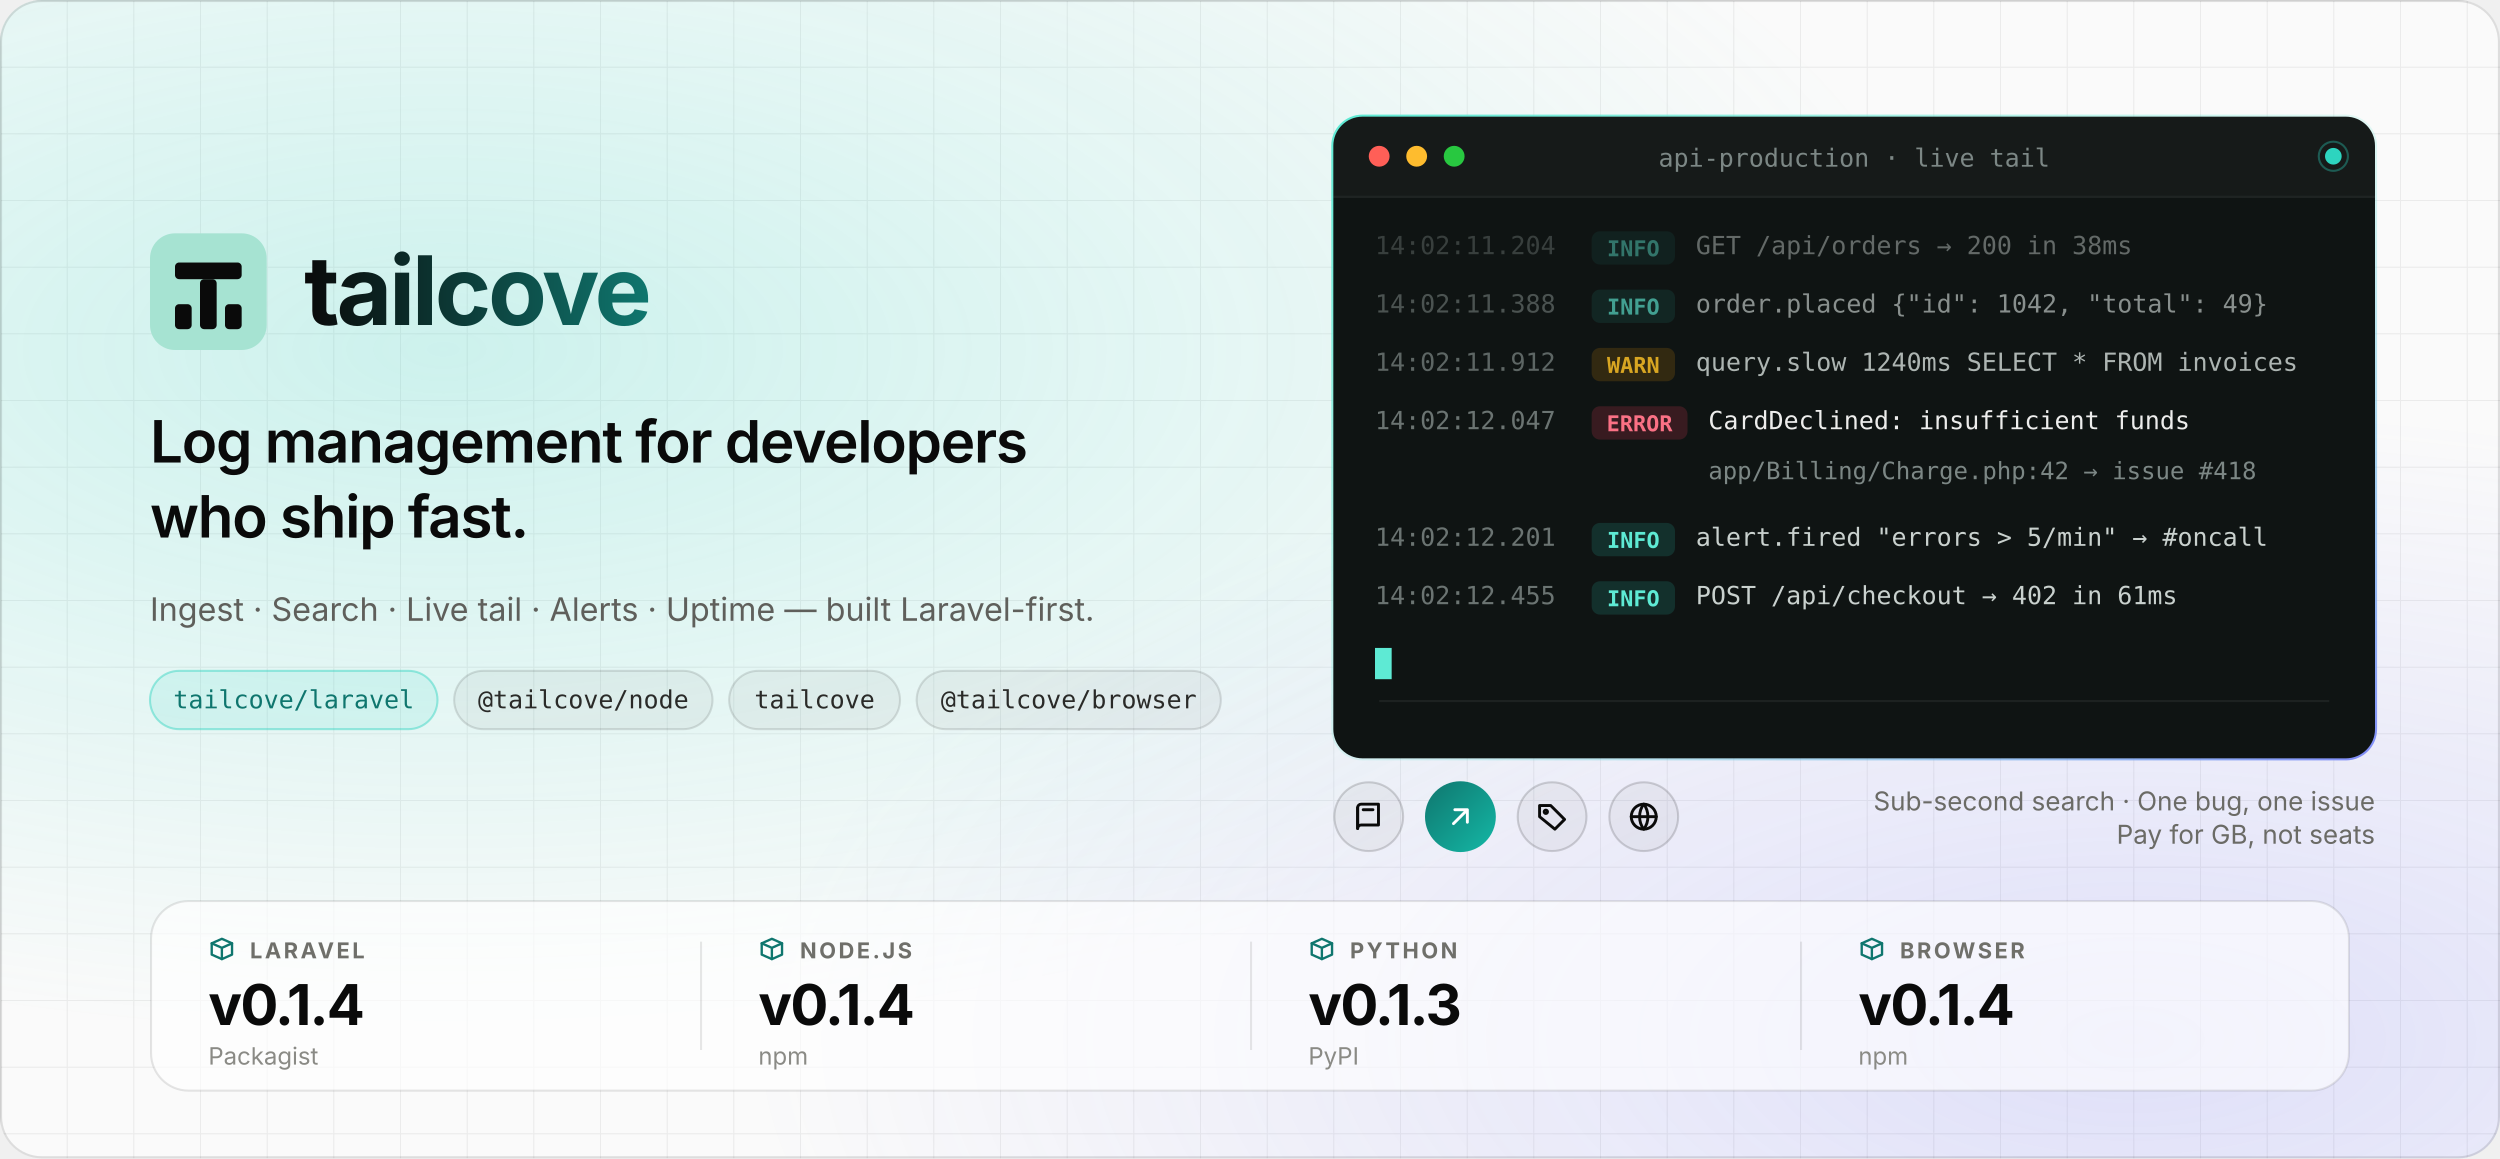
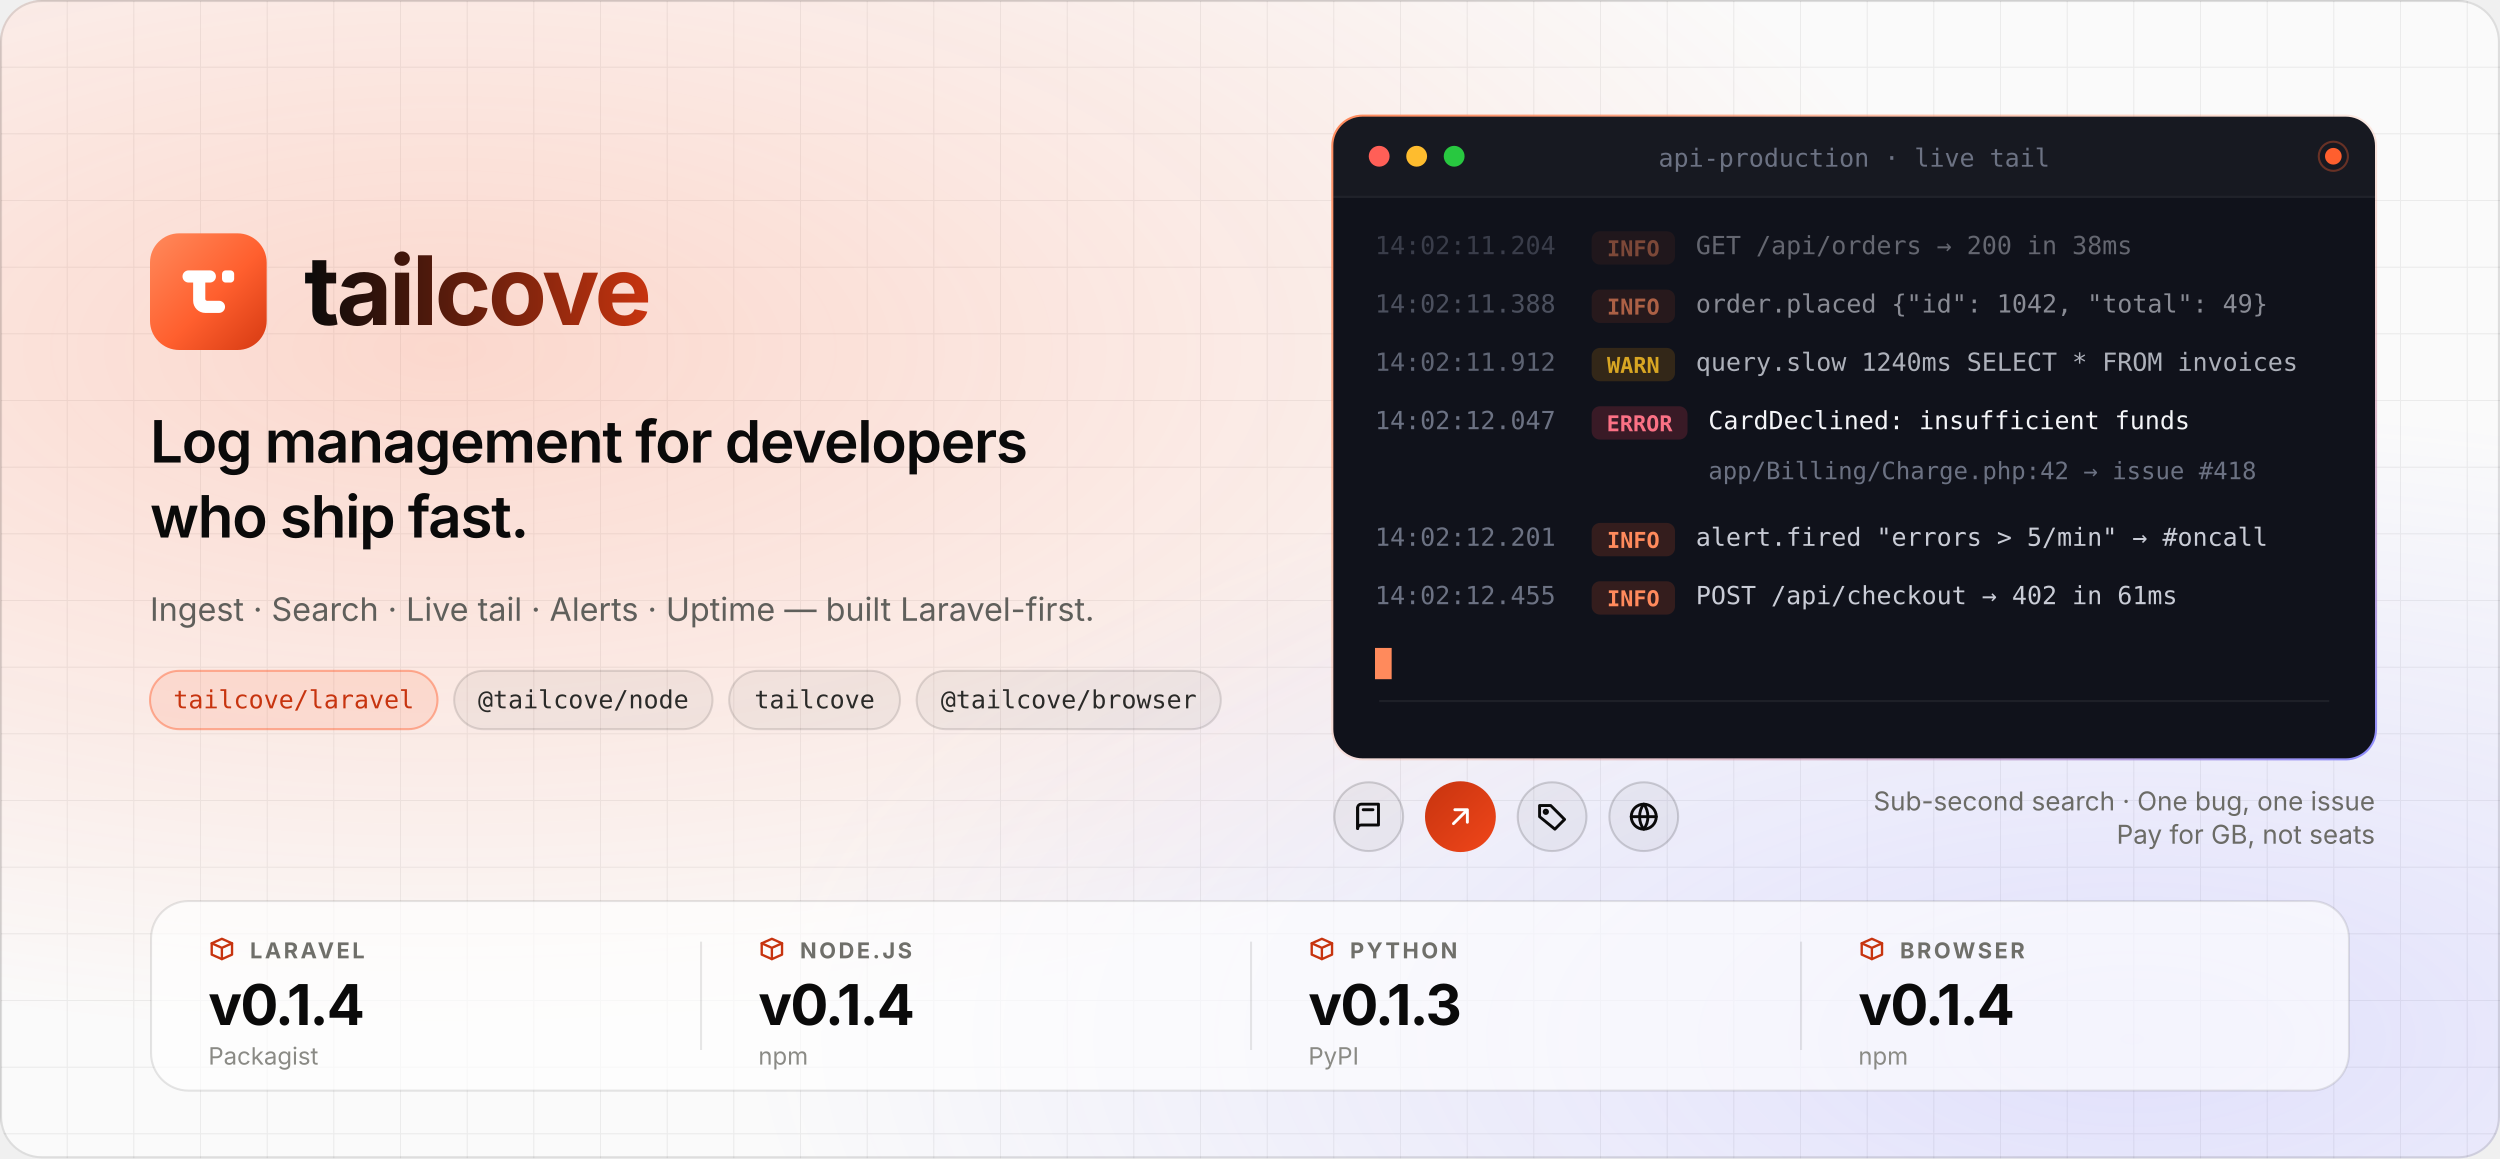
<svg xmlns="http://www.w3.org/2000/svg" width="1200" height="556" viewBox="0 0 1200 556" role="img" aria-label="Tailcove — log management for developers who ship fast">
  <defs>
    <radialGradient id="g1" cx="0.18" cy="0.3" r="0.6">
-       <stop offset="0" stop-color="#2DD4BF" stop-opacity="0.22" />
-       <stop offset="1" stop-color="#2DD4BF" stop-opacity="0" />
+       <stop offset="0" stop-color="#FF5F2E" stop-opacity="0.22" />
+       <stop offset="1" stop-color="#FF5F2E" stop-opacity="0" />
    </radialGradient>
    <radialGradient id="g2" cx="0.85" cy="0.9" r="0.55">
-       <stop offset="0" stop-color="#6366F1" stop-opacity="0.18" />
-       <stop offset="1" stop-color="#6366F1" stop-opacity="0" />
+       <stop offset="0" stop-color="#6D6AFF" stop-opacity="0.18" />
+       <stop offset="1" stop-color="#6D6AFF" stop-opacity="0" />
    </radialGradient>
    <linearGradient id="ring" x1="0" y1="0" x2="1" y2="1">
-       <stop offset="0" stop-color="#5EEAD4" />
-       <stop offset="0.5" stop-color="#5EEAD4" stop-opacity="0.15" />
-       <stop offset="1" stop-color="#818CF8" />
+       <stop offset="0" stop-color="#FF8A5C" />
+       <stop offset="0.5" stop-color="#FF8A5C" stop-opacity="0.15" />
+       <stop offset="1" stop-color="#8B8CFF" />
    </linearGradient>
    <linearGradient id="wordmark" x1="0" y1="0" x2="1" y2="0">
      <stop offset="0" stop-color="#0A0A0A" />
-       <stop offset="1" stop-color="#0F766E" />
+       <stop offset="1" stop-color="#C7340F" />
    </linearGradient>
    <pattern id="grid" width="32" height="32" patternUnits="userSpaceOnUse">
      <path d="M32 0H0V32" fill="none" stroke="#000000" stroke-opacity="0.06" />
    </pattern>
    <clipPath id="card">
      <rect x="640" y="56" width="500" height="308" rx="14" />
    </clipPath>
    <clipPath id="heroClip">
      <rect width="1200" height="556" rx="20" />
    </clipPath>
  </defs>
  <g clip-path="url(#heroClip)">
    <rect width="1200" height="556" fill="#FAFAFA" />
    <rect width="1200" height="556" fill="url(#grid)" />
    <rect width="1200" height="556" fill="url(#g1)" />
    <rect width="1200" height="556" fill="url(#g2)" />
    <g transform="translate(72 112)">
-       <rect x="0" y="0" width="56" height="56" rx="12" fill="#A6E3D2" />
-       <g fill="#0A0A0A">
-         <rect x="12" y="14" width="32" height="8" rx="2" />
-         <rect x="24" y="22" width="8" height="24" rx="2" />
-         <rect x="12" y="34" width="8" height="12" rx="2" />
-         <rect x="36" y="34" width="8" height="12" rx="2" />
+       <linearGradient id="tcTile1" x1="0" y1="0" x2="56.0" y2="56.0" gradientUnits="userSpaceOnUse">
+         <stop offset="0" stop-color="#FF8A5C" />
+         <stop offset="0.55" stop-color="#FF5F2E" />
+         <stop offset="1" stop-color="#D63A12" />
+       </linearGradient>
+       <rect width="56.0" height="56.0" rx="14" fill="url(#tcTile1)" />
+       <g transform="scale(1.75) translate(6 6) scale(0.8333)" fill="#FFFFFF">
+         <rect x="3.5" y="5" width="11" height="4" rx="2" />
+         <rect x="16.5" y="5" width="4" height="4" rx="1.2" />
+         <path d="M7 7v8c0 2.2 1.8 4 4 4h4.5a2 2 0 0 0 0-4h-3.9a.6.6 0 0 1-.6-.6V7Z" />
      </g>
      <text x="74" y="44" font-family="ui-sans-serif, -apple-system, 'Segoe UI', Inter, Helvetica, Arial, sans-serif" font-size="46" font-weight="700" letter-spacing="-1.5" fill="url(#wordmark)" textLength="194" lengthAdjust="spacingAndGlyphs">tailcove</text>
    </g>
    <g font-family="ui-sans-serif, -apple-system, 'Segoe UI', Inter, Helvetica, Arial, sans-serif">
      <text x="72" y="222" font-size="28" font-weight="600" letter-spacing="-0.6" fill="#0A0A0A" textLength="480" lengthAdjust="spacingAndGlyphs">Log management for developers</text>
      <text x="72" y="258" font-size="28" font-weight="600" letter-spacing="-0.6" fill="#0A0A0A">who ship fast.</text>
      <text x="72" y="298" font-size="15.5" fill="#5F5F5B" textLength="440" lengthAdjust="spacingAndGlyphs">Ingest · Search · Live tail · Alerts · Uptime — built Laravel-first.</text>
    </g>
    <g font-family="ui-monospace, SFMono-Regular, Menlo, Consolas, monospace" font-size="12" font-weight="500">
-       <rect x="72" y="322" width="138" height="28" rx="14" fill="#2DD4BF" fill-opacity="0.12" stroke="#2DD4BF" stroke-opacity="0.45" />
-       <text x="141" y="340" text-anchor="middle" fill="#0F766E" textLength="112" lengthAdjust="spacingAndGlyphs">tailcove/laravel</text>
+       <rect x="72" y="322" width="138" height="28" rx="14" fill="#FF5F2E" fill-opacity="0.12" stroke="#FF5F2E" stroke-opacity="0.45" />
+       <text x="141" y="340" text-anchor="middle" fill="#C7340F" textLength="112" lengthAdjust="spacingAndGlyphs">tailcove/laravel</text>
      <rect x="218" y="322" width="124" height="28" rx="14" fill="#000000" fill-opacity="0.04" stroke="#000000" stroke-opacity="0.12" />
      <text x="280" y="340" text-anchor="middle" fill="#2A2A28" textLength="98" lengthAdjust="spacingAndGlyphs">@tailcove/node</text>
      <rect x="350" y="322" width="82" height="28" rx="14" fill="#000000" fill-opacity="0.04" stroke="#000000" stroke-opacity="0.12" />
      <text x="391" y="340" text-anchor="middle" fill="#2A2A28" textLength="56" lengthAdjust="spacingAndGlyphs">tailcove</text>
      <rect x="440" y="322" width="146" height="28" rx="14" fill="#000000" fill-opacity="0.04" stroke="#000000" stroke-opacity="0.12" />
      <text x="513" y="340" text-anchor="middle" fill="#2A2A28" textLength="119" lengthAdjust="spacingAndGlyphs">@tailcove/browser</text>
    </g>
    <rect x="639" y="55" width="502" height="310" rx="15" fill="url(#ring)" />
-     <rect x="640" y="56" width="500" height="308" rx="14" fill="#0F1413" />
+     <rect x="640" y="56" width="500" height="308" rx="14" fill="#10121B" />
    <g clip-path="url(#card)">
      <rect x="640" y="56" width="500" height="38" fill="#FFFFFF" fill-opacity="0.03" />
      <line x1="640" y1="94.5" x2="1140" y2="94.5" stroke="#FFFFFF" stroke-opacity="0.07" />
      <circle cx="662" cy="75" r="5" fill="#FF5F57" />
      <circle cx="680" cy="75" r="5" fill="#FEBC2E" />
      <circle cx="698" cy="75" r="5" fill="#28C840" />
-       <text x="890" y="80" text-anchor="middle" font-family="ui-monospace, SFMono-Regular, Menlo, Consolas, monospace" font-size="12" fill="#7C8785" textLength="176" lengthAdjust="spacingAndGlyphs">api-production · live tail</text>
-       <circle cx="1120" cy="75" r="4" fill="#2DD4BF" />
-       <circle cx="1120" cy="75" r="7" fill="none" stroke="#2DD4BF" stroke-opacity="0.35" />
+       <text x="890" y="80" text-anchor="middle" font-family="ui-monospace, SFMono-Regular, Menlo, Consolas, monospace" font-size="12" fill="#6C7283" textLength="176" lengthAdjust="spacingAndGlyphs">api-production · live tail</text>
+       <circle cx="1120" cy="75" r="4" fill="#FF5F2E" />
+       <circle cx="1120" cy="75" r="7" fill="none" stroke="#FF5F2E" stroke-opacity="0.35" />
      <g font-family="ui-monospace, SFMono-Regular, Menlo, Consolas, monospace" font-size="12">
        <g transform="translate(660 122)" opacity="0.45">
-           <text fill="#6B7472" textLength="84" lengthAdjust="spacingAndGlyphs">14:02:11.204</text>
-           <rect x="104" y="-11" width="40" height="16" rx="4" fill="#2DD4BF" fill-opacity="0.15" />
-           <text x="124" y="1" text-anchor="middle" font-size="10.5" font-weight="600" fill="#5EEAD4" textLength="26" lengthAdjust="spacingAndGlyphs">INFO</text>
-           <text x="154" fill="#C9D1CE" textLength="210" lengthAdjust="spacingAndGlyphs">GET /api/orders → 200 in 38ms</text>
+           <text fill="#6C7283" textLength="84" lengthAdjust="spacingAndGlyphs">14:02:11.204</text>
+           <rect x="104" y="-11" width="40" height="16" rx="4" fill="#FF5F2E" fill-opacity="0.15" />
+           <text x="124" y="1" text-anchor="middle" font-size="10.5" font-weight="600" fill="#FF8A5C" textLength="26" lengthAdjust="spacingAndGlyphs">INFO</text>
+           <text x="154" fill="#C9CCD6" textLength="210" lengthAdjust="spacingAndGlyphs">GET /api/orders → 200 in 38ms</text>
        </g>
        <g transform="translate(660 150)" opacity="0.65">
-           <text fill="#6B7472" textLength="84" lengthAdjust="spacingAndGlyphs">14:02:11.388</text>
-           <rect x="104" y="-11" width="40" height="16" rx="4" fill="#2DD4BF" fill-opacity="0.15" />
-           <text x="124" y="1" text-anchor="middle" font-size="10.5" font-weight="600" fill="#5EEAD4" textLength="26" lengthAdjust="spacingAndGlyphs">INFO</text>
-           <text x="154" fill="#C9D1CE" textLength="266" lengthAdjust="spacingAndGlyphs">order.placed {"id": 1042, "total": 49}</text>
+           <text fill="#6C7283" textLength="84" lengthAdjust="spacingAndGlyphs">14:02:11.388</text>
+           <rect x="104" y="-11" width="40" height="16" rx="4" fill="#FF5F2E" fill-opacity="0.15" />
+           <text x="124" y="1" text-anchor="middle" font-size="10.5" font-weight="600" fill="#FF8A5C" textLength="26" lengthAdjust="spacingAndGlyphs">INFO</text>
+           <text x="154" fill="#C9CCD6" textLength="266" lengthAdjust="spacingAndGlyphs">order.placed {"id": 1042, "total": 49}</text>
        </g>
        <g transform="translate(660 178)" opacity="0.85">
-           <text fill="#6B7472" textLength="84" lengthAdjust="spacingAndGlyphs">14:02:11.912</text>
+           <text fill="#6C7283" textLength="84" lengthAdjust="spacingAndGlyphs">14:02:11.912</text>
          <rect x="104" y="-11" width="40" height="16" rx="4" fill="#F59E0B" fill-opacity="0.18" />
          <text x="124" y="1" text-anchor="middle" font-size="10.5" font-weight="600" fill="#FBBF24" textLength="30" lengthAdjust="spacingAndGlyphs">WARN</text>
-           <text x="154" fill="#C9D1CE" textLength="280" lengthAdjust="spacingAndGlyphs">query.slow 1240ms SELECT * FROM invoices</text>
+           <text x="154" fill="#C9CCD6" textLength="280" lengthAdjust="spacingAndGlyphs">query.slow 1240ms SELECT * FROM invoices</text>
        </g>
        <g transform="translate(660 206)">
-           <text fill="#6B7472" textLength="84" lengthAdjust="spacingAndGlyphs">14:02:12.047</text>
+           <text fill="#6C7283" textLength="84" lengthAdjust="spacingAndGlyphs">14:02:12.047</text>
          <rect x="104" y="-11" width="46" height="16" rx="4" fill="#F43F5E" fill-opacity="0.18" />
          <text x="127" y="1" text-anchor="middle" font-size="10.5" font-weight="600" fill="#FB7185" textLength="34" lengthAdjust="spacingAndGlyphs">ERROR</text>
-           <text x="160" fill="#EDEDEC" textLength="224" lengthAdjust="spacingAndGlyphs">CardDeclined: insufficient funds</text>
+           <text x="160" fill="#F4F5F8" textLength="224" lengthAdjust="spacingAndGlyphs">CardDeclined: insufficient funds</text>
        </g>
        <g transform="translate(660 230)">
-           <text x="160" fill="#7C8785" font-size="11.5" textLength="250" lengthAdjust="spacingAndGlyphs">app/Billing/Charge.php:42 → issue #418</text>
+           <text x="160" fill="#6C7283" font-size="11.5" textLength="250" lengthAdjust="spacingAndGlyphs">app/Billing/Charge.php:42 → issue #418</text>
        </g>
        <g transform="translate(660 262)">
-           <text fill="#6B7472" textLength="84" lengthAdjust="spacingAndGlyphs">14:02:12.201</text>
-           <rect x="104" y="-11" width="40" height="16" rx="4" fill="#2DD4BF" fill-opacity="0.15" />
-           <text x="124" y="1" text-anchor="middle" font-size="10.5" font-weight="600" fill="#5EEAD4" textLength="26" lengthAdjust="spacingAndGlyphs">INFO</text>
-           <text x="154" fill="#C9D1CE" textLength="270" lengthAdjust="spacingAndGlyphs">alert.fired "errors &gt; 5/min" → #oncall</text>
+           <text fill="#6C7283" textLength="84" lengthAdjust="spacingAndGlyphs">14:02:12.201</text>
+           <rect x="104" y="-11" width="40" height="16" rx="4" fill="#FF5F2E" fill-opacity="0.15" />
+           <text x="124" y="1" text-anchor="middle" font-size="10.5" font-weight="600" fill="#FF8A5C" textLength="26" lengthAdjust="spacingAndGlyphs">INFO</text>
+           <text x="154" fill="#C9CCD6" textLength="270" lengthAdjust="spacingAndGlyphs">alert.fired "errors &gt; 5/min" → #oncall</text>
        </g>
        <g transform="translate(660 290)">
-           <text fill="#6B7472" textLength="84" lengthAdjust="spacingAndGlyphs">14:02:12.455</text>
-           <rect x="104" y="-11" width="40" height="16" rx="4" fill="#2DD4BF" fill-opacity="0.15" />
-           <text x="124" y="1" text-anchor="middle" font-size="10.5" font-weight="600" fill="#5EEAD4" textLength="26" lengthAdjust="spacingAndGlyphs">INFO</text>
-           <text x="154" fill="#C9D1CE" textLength="224" lengthAdjust="spacingAndGlyphs">POST /api/checkout → 402 in 61ms</text>
+           <text fill="#6C7283" textLength="84" lengthAdjust="spacingAndGlyphs">14:02:12.455</text>
+           <rect x="104" y="-11" width="40" height="16" rx="4" fill="#FF5F2E" fill-opacity="0.15" />
+           <text x="124" y="1" text-anchor="middle" font-size="10.5" font-weight="600" fill="#FF8A5C" textLength="26" lengthAdjust="spacingAndGlyphs">INFO</text>
+           <text x="154" fill="#C9CCD6" textLength="224" lengthAdjust="spacingAndGlyphs">POST /api/checkout → 402 in 61ms</text>
        </g>
-         <rect x="660" y="311" width="8" height="15" fill="#5EEAD4" />
+         <rect x="660" y="311" width="8" height="15" fill="#FF8A5C" />
      </g>
      <rect x="662" y="336" width="456" height="1" fill="#FFFFFF" fill-opacity="0.06" />
    </g>
    <g>
      <circle cx="657.0" cy="392" r="16.5" fill="#000000" fill-opacity="0.04" stroke="#000000" stroke-opacity="0.16" />
      <g transform="translate(649.0 384) scale(0.6666667)" fill="none" stroke="#0A0A0A" stroke-width="2.1" stroke-linecap="round" stroke-linejoin="round">
        <path d="M4 5.5A2.5 2.5 0 0 1 6.5 3H19v15H6.5A2.5 2.5 0 0 0 4 20.5z" />
        <path d="M4 20.5V5.5M8 7h7" />
      </g>
      <defs>
        <linearGradient id="rb1" x1="0" y1="0" x2="1" y2="1">
-           <stop offset="0" stop-color="#0F766E" />
-           <stop offset="1" stop-color="#14B8A6" />
+           <stop offset="0" stop-color="#C7340F" />
+           <stop offset="1" stop-color="#F0461A" />
        </linearGradient>
      </defs>
      <circle cx="701.0" cy="392" r="17.0" fill="url(#rb1)" />
      <g transform="translate(693.0 384) scale(0.6666667)" fill="none" stroke="#FFFFFF" stroke-width="2.1" stroke-linecap="round" stroke-linejoin="round">
        <path d="M7 17 17 7M8 7h9v9" />
      </g>
      <circle cx="745.0" cy="392" r="16.5" fill="#000000" fill-opacity="0.04" stroke="#000000" stroke-opacity="0.16" />
      <g transform="translate(737.0 384) scale(0.6666667)" fill="none" stroke="#0A0A0A" stroke-width="2.1" stroke-linecap="round" stroke-linejoin="round">
        <path d="M3 12V4h8l10 10-7 7z" />
        <circle cx="7.5" cy="8.5" r="1.2" />
      </g>
      <circle cx="789.0" cy="392" r="16.5" fill="#000000" fill-opacity="0.04" stroke="#000000" stroke-opacity="0.16" />
      <g transform="translate(781.0 384) scale(0.6666667)" fill="none" stroke="#0A0A0A" stroke-width="2.1" stroke-linecap="round" stroke-linejoin="round">
        <circle cx="12" cy="12" r="9" />
        <path d="M3 12h18M12 3c-4 5-4 13 0 18M12 3c4 5 4 13 0 18" />
      </g>
      <text x="1140" y="389" text-anchor="end" font-family="ui-sans-serif, -apple-system, 'Segoe UI', Inter, Helvetica, Arial, sans-serif" font-size="12.5" fill="#6B6B66">Sub-second search · One bug, one issue</text>
      <text x="1140" y="405" text-anchor="end" font-family="ui-sans-serif, -apple-system, 'Segoe UI', Inter, Helvetica, Arial, sans-serif" font-size="12.5" fill="#6B6B66">Pay for GB, not seats</text>
    </g>
    <g>
      <rect x="72.5" y="432.5" width="1055" height="91" rx="18" fill="#FFFFFF" fill-opacity="0.62" stroke="#000000" stroke-opacity="0.10" />
-       <g transform="translate(100 449) scale(0.5416667)" fill="none" stroke="#0F766E" stroke-width="2.1" stroke-linecap="round" stroke-linejoin="round">
+       <g transform="translate(100 449) scale(0.5416667)" fill="none" stroke="#C7340F" stroke-width="2.1" stroke-linecap="round" stroke-linejoin="round">
        <path d="M3 7l9-4 9 4v10l-9 4-9-4z" />
        <path d="m3 7 9 4 9-4M12 11v10" />
      </g>
      <text x="120.0" y="460" font-family="ui-sans-serif, -apple-system, 'Segoe UI', Inter, Helvetica, Arial, sans-serif" font-size="10.5" font-weight="650" letter-spacing="1.2" fill="#6F6F6A">LARAVEL</text>
      <text x="100.0" y="492" font-family="ui-sans-serif, -apple-system, 'Segoe UI', Inter, Helvetica, Arial, sans-serif" font-size="27" font-weight="700" letter-spacing="-0.8" fill="#0A0A0A">v0.1.4</text>
      <text x="100.0" y="511" font-family="ui-sans-serif, -apple-system, 'Segoe UI', Inter, Helvetica, Arial, sans-serif" font-size="11.5" fill="#8A8A85">Packagist</text>
      <rect x="336.0" y="452" width="1" height="52" fill="#000000" fill-opacity="0.09" />
-       <g transform="translate(364.0 449) scale(0.5416667)" fill="none" stroke="#0F766E" stroke-width="2.1" stroke-linecap="round" stroke-linejoin="round">
+       <g transform="translate(364.0 449) scale(0.5416667)" fill="none" stroke="#C7340F" stroke-width="2.1" stroke-linecap="round" stroke-linejoin="round">
        <path d="M3 7l9-4 9 4v10l-9 4-9-4z" />
        <path d="m3 7 9 4 9-4M12 11v10" />
      </g>
      <text x="384.0" y="460" font-family="ui-sans-serif, -apple-system, 'Segoe UI', Inter, Helvetica, Arial, sans-serif" font-size="10.5" font-weight="650" letter-spacing="1.2" fill="#6F6F6A">NODE.JS</text>
      <text x="364.0" y="492" font-family="ui-sans-serif, -apple-system, 'Segoe UI', Inter, Helvetica, Arial, sans-serif" font-size="27" font-weight="700" letter-spacing="-0.8" fill="#0A0A0A">v0.1.4</text>
      <text x="364.0" y="511" font-family="ui-sans-serif, -apple-system, 'Segoe UI', Inter, Helvetica, Arial, sans-serif" font-size="11.5" fill="#8A8A85">npm</text>
      <rect x="600.0" y="452" width="1" height="52" fill="#000000" fill-opacity="0.09" />
-       <g transform="translate(628.0 449) scale(0.5416667)" fill="none" stroke="#0F766E" stroke-width="2.1" stroke-linecap="round" stroke-linejoin="round">
+       <g transform="translate(628.0 449) scale(0.5416667)" fill="none" stroke="#C7340F" stroke-width="2.1" stroke-linecap="round" stroke-linejoin="round">
        <path d="M3 7l9-4 9 4v10l-9 4-9-4z" />
        <path d="m3 7 9 4 9-4M12 11v10" />
      </g>
      <text x="648.0" y="460" font-family="ui-sans-serif, -apple-system, 'Segoe UI', Inter, Helvetica, Arial, sans-serif" font-size="10.5" font-weight="650" letter-spacing="1.2" fill="#6F6F6A">PYTHON</text>
      <text x="628.0" y="492" font-family="ui-sans-serif, -apple-system, 'Segoe UI', Inter, Helvetica, Arial, sans-serif" font-size="27" font-weight="700" letter-spacing="-0.8" fill="#0A0A0A">v0.1.3</text>
      <text x="628.0" y="511" font-family="ui-sans-serif, -apple-system, 'Segoe UI', Inter, Helvetica, Arial, sans-serif" font-size="11.5" fill="#8A8A85">PyPI</text>
      <rect x="864.0" y="452" width="1" height="52" fill="#000000" fill-opacity="0.09" />
-       <g transform="translate(892.0 449) scale(0.5416667)" fill="none" stroke="#0F766E" stroke-width="2.1" stroke-linecap="round" stroke-linejoin="round">
+       <g transform="translate(892.0 449) scale(0.5416667)" fill="none" stroke="#C7340F" stroke-width="2.1" stroke-linecap="round" stroke-linejoin="round">
        <path d="M3 7l9-4 9 4v10l-9 4-9-4z" />
        <path d="m3 7 9 4 9-4M12 11v10" />
      </g>
      <text x="912.0" y="460" font-family="ui-sans-serif, -apple-system, 'Segoe UI', Inter, Helvetica, Arial, sans-serif" font-size="10.5" font-weight="650" letter-spacing="1.2" fill="#6F6F6A">BROWSER</text>
      <text x="892.0" y="492" font-family="ui-sans-serif, -apple-system, 'Segoe UI', Inter, Helvetica, Arial, sans-serif" font-size="27" font-weight="700" letter-spacing="-0.8" fill="#0A0A0A">v0.1.4</text>
      <text x="892.0" y="511" font-family="ui-sans-serif, -apple-system, 'Segoe UI', Inter, Helvetica, Arial, sans-serif" font-size="11.5" fill="#8A8A85">npm</text>
    </g>
  </g>
  <rect x="0.5" y="0.5" width="1199" height="555" rx="19.5" fill="none" stroke="#000000" stroke-opacity="0.12" />
</svg>
